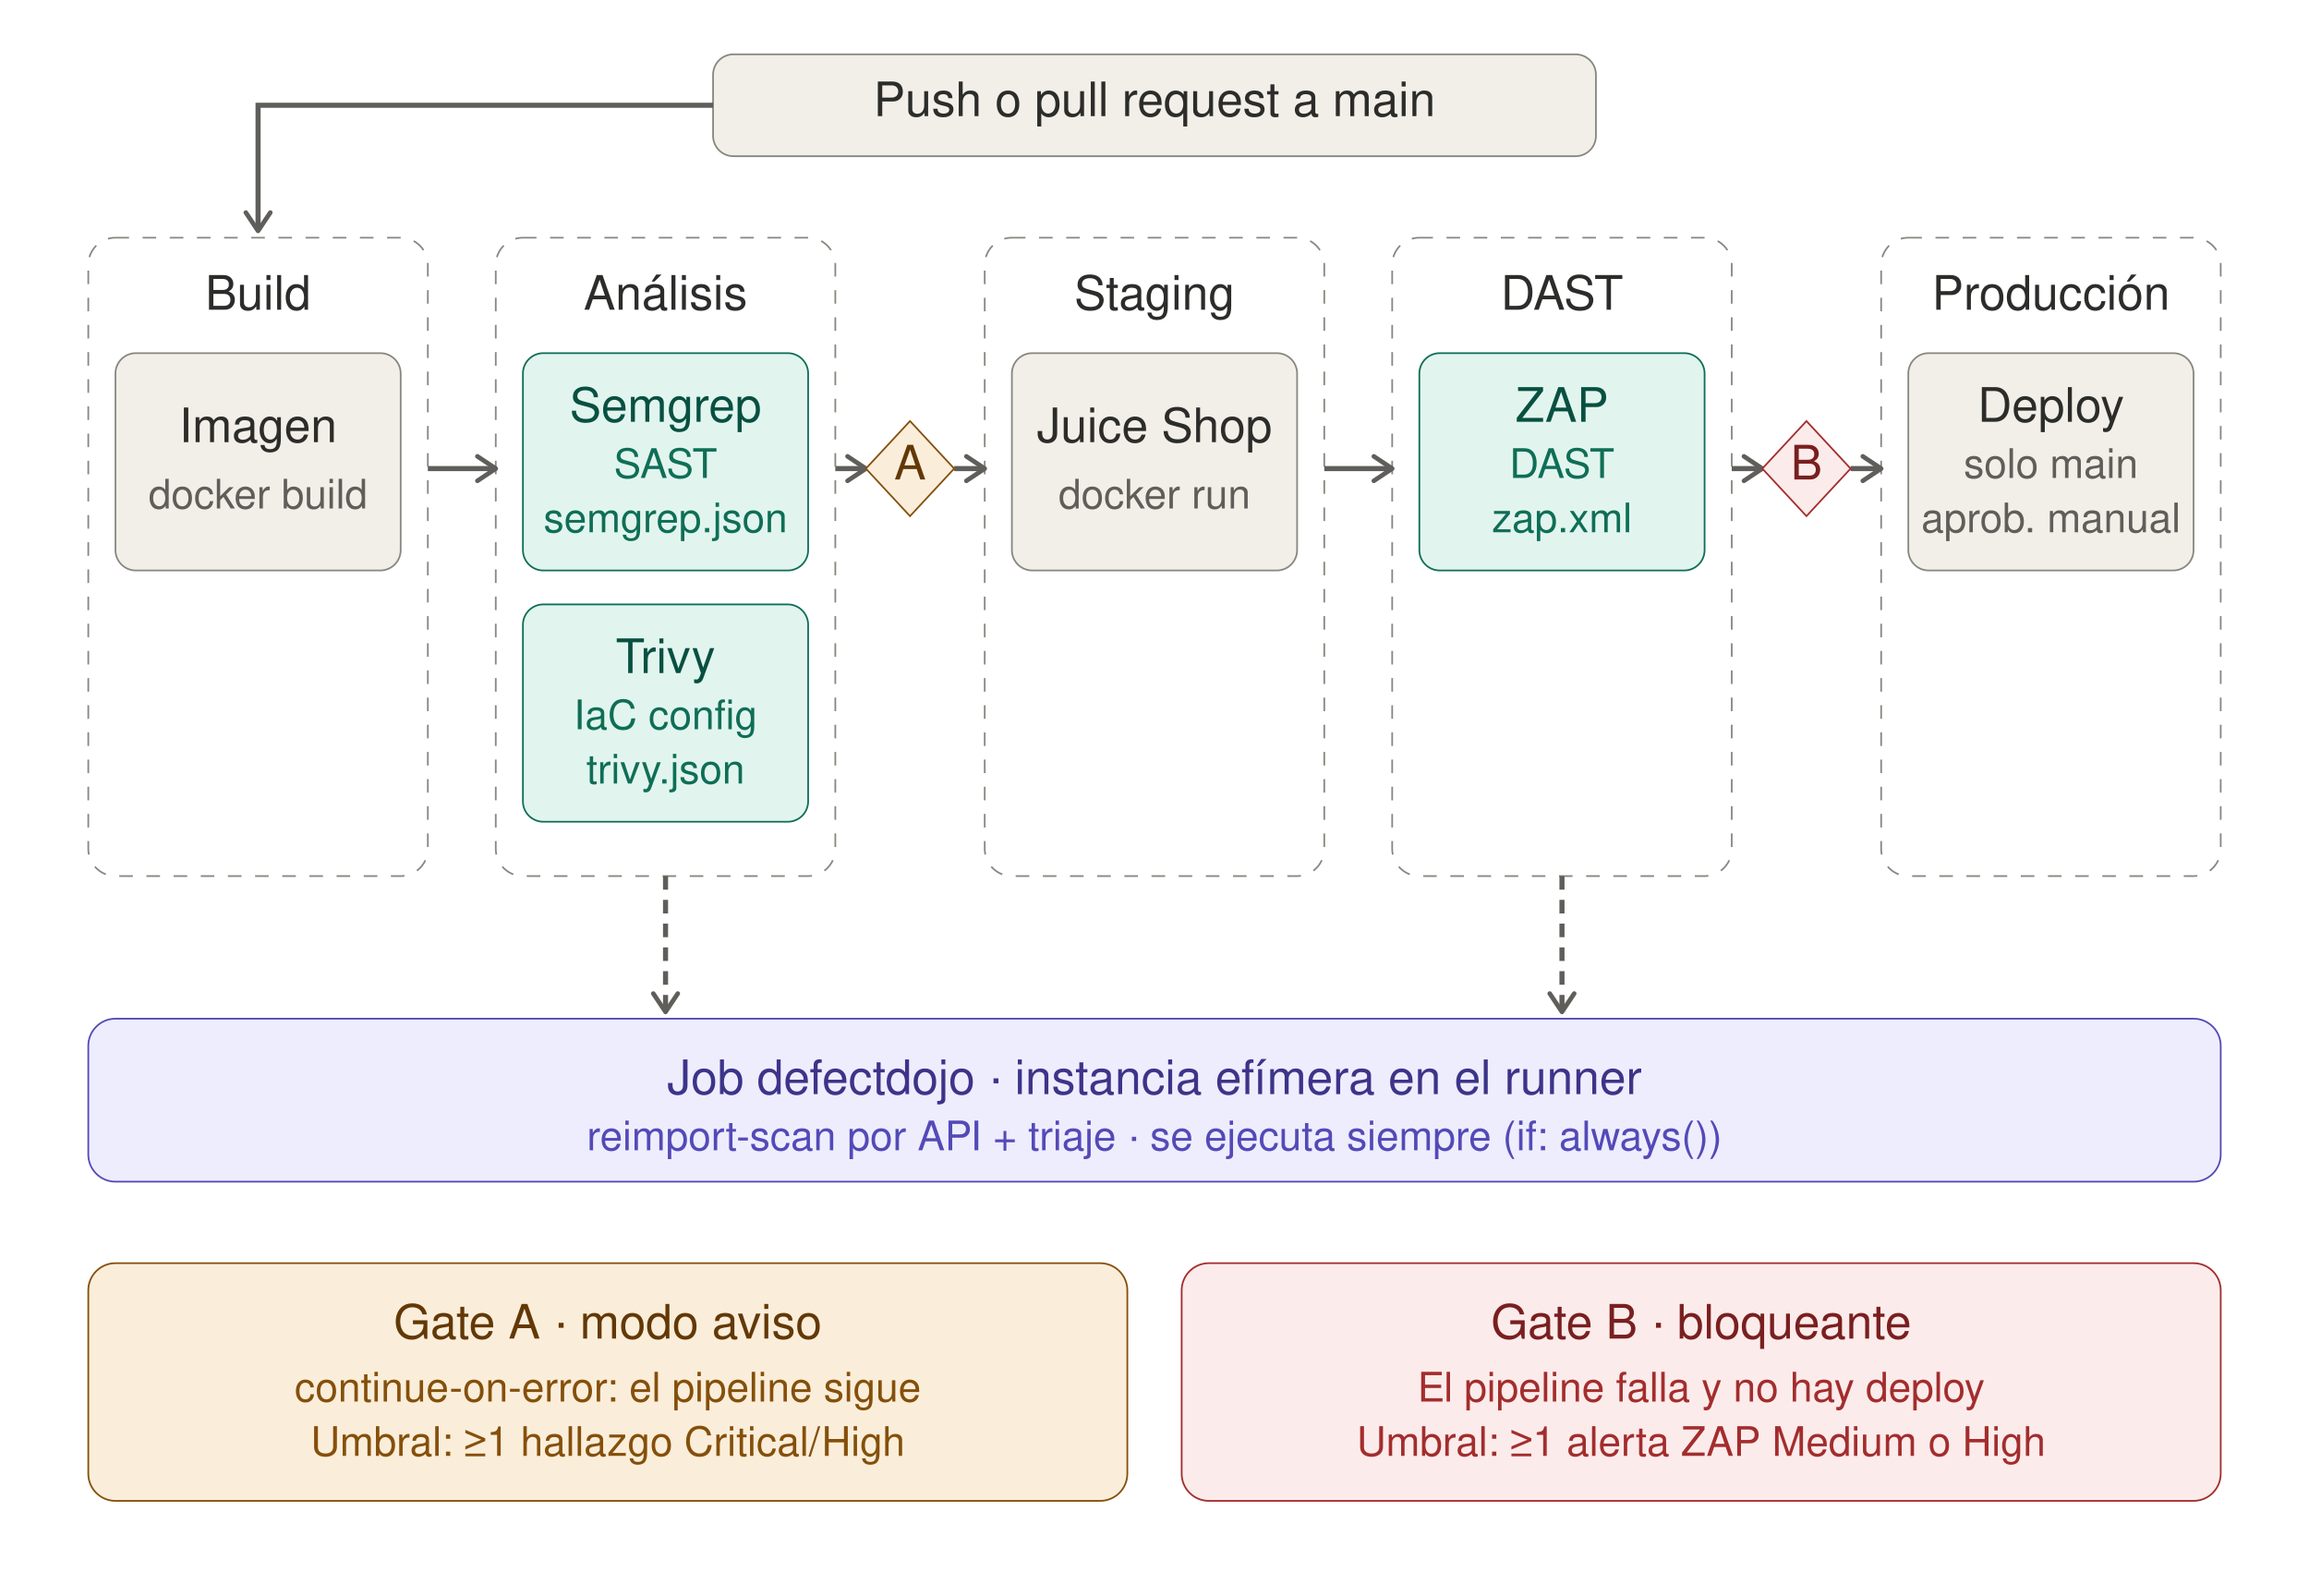
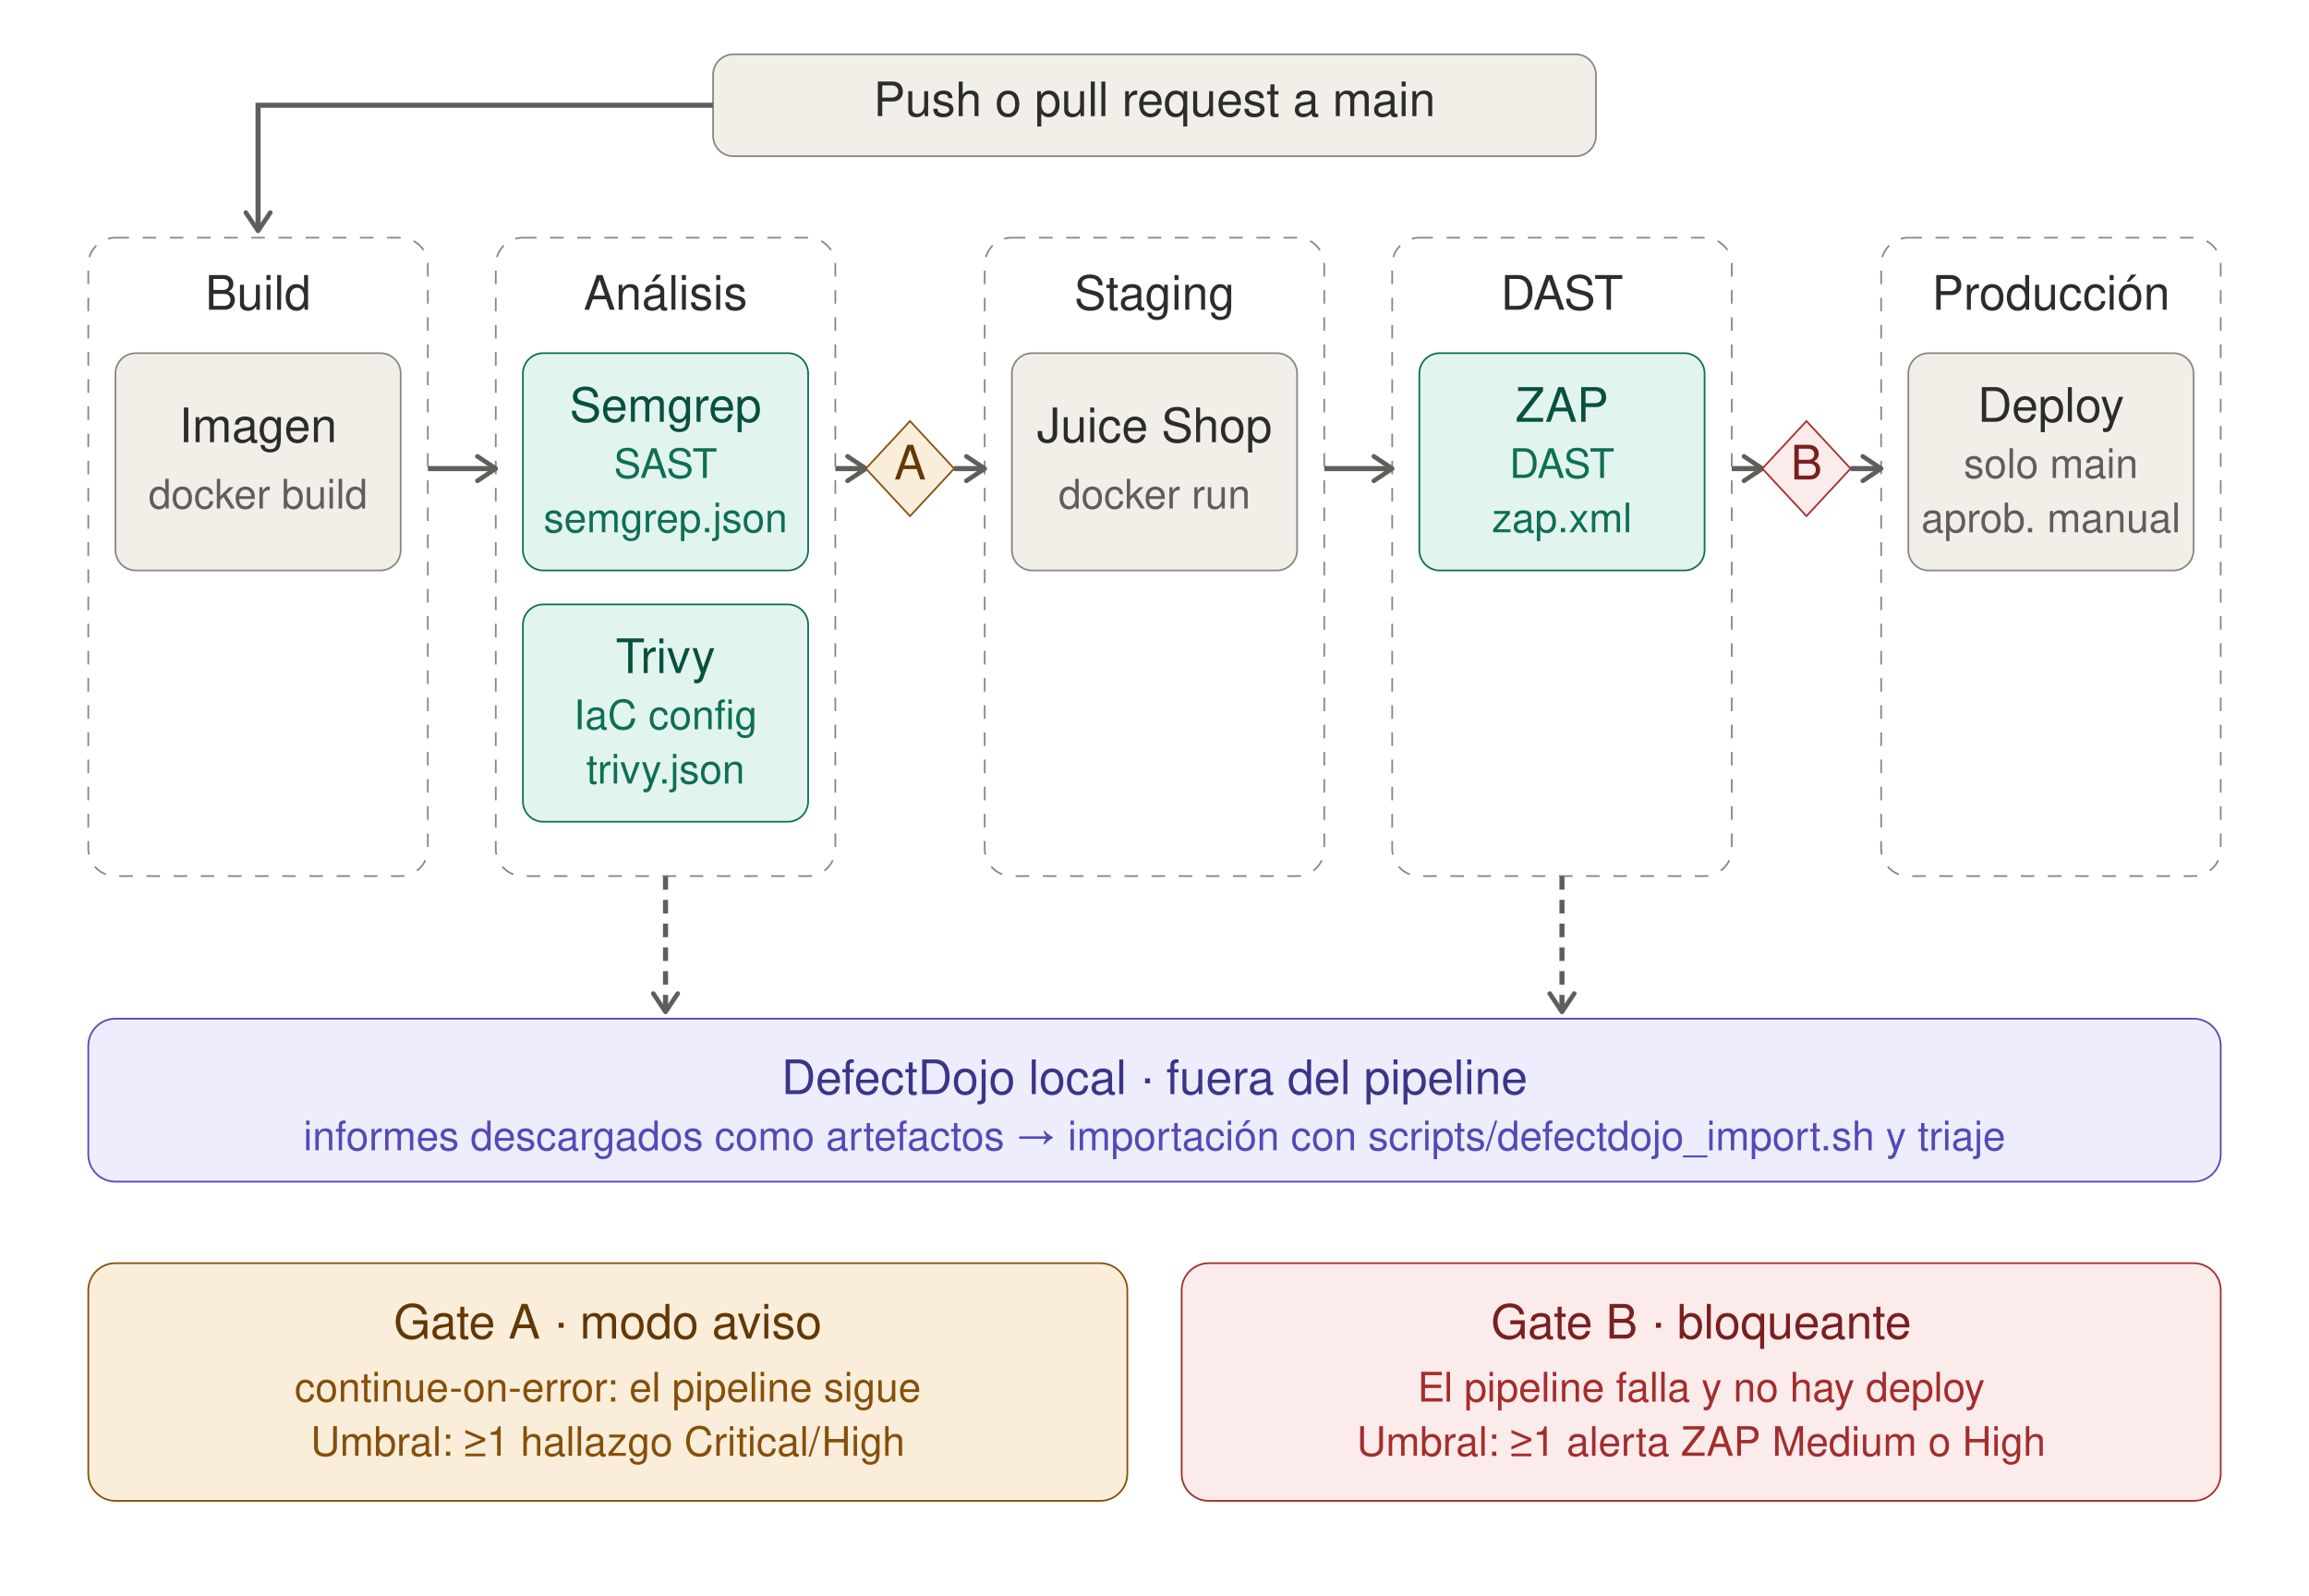
<svg xmlns="http://www.w3.org/2000/svg" width="1360" height="940" viewBox="0 0 680 470" role="img">
  <style>
text{font-family:-apple-system,"Segoe UI",Helvetica,Arial,sans-serif}
.t{font-size:14px;fill:#2C2C2A}
.ts{font-size:12px;fill:#5F5E5A}
.th{font-size:14px;font-weight:500;fill:#2C2C2A}
rect.box,g.box&gt;rect{fill:#F1EFE8;stroke:#888780}
.cont{fill:none;stroke:#888780}
.arr{stroke:#5F5E5A;stroke-width:1.5;fill:none}
.c-teal&gt;rect,.c-teal&gt;polygon{fill:#E1F5EE;stroke:#0F6E56}.c-teal .th{fill:#085041}.c-teal .ts{fill:#0F6E56}
.c-amber&gt;rect,.c-amber&gt;polygon{fill:#FAEEDA;stroke:#854F0B}.c-amber .th{fill:#633806}.c-amber .ts{fill:#854F0B}
.c-red&gt;rect,.c-red&gt;polygon{fill:#FCEBEB;stroke:#A32D2D}.c-red .th{fill:#791F1F}.c-red .ts{fill:#A32D2D}
.c-purple&gt;rect,.c-purple&gt;polygon{fill:#EEEDFE;stroke:#534AB7}.c-purple .th{fill:#3C3489}.c-purple .ts{fill:#534AB7}
</style>
  <defs>
    <marker id="arrow" viewBox="0 0 10 10" refX="8" refY="5" markerWidth="6" markerHeight="6" orient="auto-start-reverse">
      <path d="M2 1L8 5L2 9" fill="none" stroke="#5F5E5A" stroke-width="1.5" stroke-linecap="round" stroke-linejoin="round" />
    </marker>
  </defs>
  <rect width="680" height="470" fill="#FFFFFF" />
  <rect class="box" x="210" y="16" width="260" height="30" rx="6" stroke-width="0.5" />
  <text class="t" x="340" y="31" text-anchor="middle" dominant-baseline="central">Push o pull request a main</text>
  <path d="M210 31 H76 V68" class="arr" fill="none" marker-end="url(#arrow)" />
  <rect class="cont" x="26" y="70" width="100" height="188" rx="8" stroke-width="0.5" stroke-dasharray="4 4" />
  <rect class="cont" x="146" y="70" width="100" height="188" rx="8" stroke-width="0.5" stroke-dasharray="4 4" />
  <rect class="cont" x="290" y="70" width="100" height="188" rx="8" stroke-width="0.5" stroke-dasharray="4 4" />
  <rect class="cont" x="410" y="70" width="100" height="188" rx="8" stroke-width="0.5" stroke-dasharray="4 4" />
  <rect class="cont" x="554" y="70" width="100" height="188" rx="8" stroke-width="0.5" stroke-dasharray="4 4" />
  <text class="th" x="76" y="88" text-anchor="middle" dominant-baseline="central">Build</text>
  <text class="th" x="196" y="88" text-anchor="middle" dominant-baseline="central">Análisis</text>
  <text class="th" x="340" y="88" text-anchor="middle" dominant-baseline="central">Staging</text>
  <text class="th" x="460" y="88" text-anchor="middle" dominant-baseline="central">DAST</text>
  <text class="th" x="604" y="88" text-anchor="middle" dominant-baseline="central">Producción</text>
  <g class="box">
    <rect x="34" y="104" width="84" height="64" rx="6" stroke-width="0.5" />
    <text class="th" x="76" y="127" text-anchor="middle" dominant-baseline="central">Imagen</text>
    <text class="ts" x="76" y="147" text-anchor="middle" dominant-baseline="central">docker build</text>
  </g>
  <g class="c-teal">
    <rect x="154" y="104" width="84" height="64" rx="6" stroke-width="0.5" />
    <text class="th" x="196" y="121" text-anchor="middle" dominant-baseline="central">Semgrep</text>
    <text class="ts" x="196" y="138" text-anchor="middle" dominant-baseline="central">SAST</text>
    <text class="ts" x="196" y="154" text-anchor="middle" dominant-baseline="central">semgrep.json</text>
  </g>
  <g class="c-teal">
    <rect x="154" y="178" width="84" height="64" rx="6" stroke-width="0.5" />
    <text class="th" x="196" y="195" text-anchor="middle" dominant-baseline="central">Trivy</text>
    <text class="ts" x="196" y="212" text-anchor="middle" dominant-baseline="central">IaC config</text>
    <text class="ts" x="196" y="228" text-anchor="middle" dominant-baseline="central">trivy.json</text>
  </g>
  <g class="box">
    <rect x="298" y="104" width="84" height="64" rx="6" stroke-width="0.5" />
    <text class="th" x="340" y="127" text-anchor="middle" dominant-baseline="central">Juice Shop</text>
    <text class="ts" x="340" y="147" text-anchor="middle" dominant-baseline="central">docker run</text>
  </g>
  <g class="c-teal">
    <rect x="418" y="104" width="84" height="64" rx="6" stroke-width="0.5" />
    <text class="th" x="460" y="121" text-anchor="middle" dominant-baseline="central">ZAP</text>
    <text class="ts" x="460" y="138" text-anchor="middle" dominant-baseline="central">DAST</text>
    <text class="ts" x="460" y="154" text-anchor="middle" dominant-baseline="central">zap.xml</text>
  </g>
  <g class="box">
    <rect x="562" y="104" width="84" height="64" rx="6" stroke-width="0.5" />
    <text class="th" x="604" y="121" text-anchor="middle" dominant-baseline="central">Deploy</text>
    <text class="ts" x="604" y="138" text-anchor="middle" dominant-baseline="central">solo main</text>
    <text class="ts" x="604" y="154" text-anchor="middle" dominant-baseline="central">aprob. manual</text>
  </g>
  <line x1="126" y1="138" x2="146" y2="138" class="arr" marker-end="url(#arrow)" />
  <line x1="246" y1="138" x2="255" y2="138" class="arr" marker-end="url(#arrow)" />
  <line x1="281" y1="138" x2="290" y2="138" class="arr" marker-end="url(#arrow)" />
  <line x1="390" y1="138" x2="410" y2="138" class="arr" marker-end="url(#arrow)" />
  <line x1="510" y1="138" x2="519" y2="138" class="arr" marker-end="url(#arrow)" />
  <line x1="545" y1="138" x2="554" y2="138" class="arr" marker-end="url(#arrow)" />
  <g class="c-amber">
    <polygon points="268,124 281,138 268,152 255,138" stroke-width="0.5" />
    <text class="th" x="268" y="138" text-anchor="middle" dominant-baseline="central">A</text>
  </g>
  <g class="c-red">
    <polygon points="532,124 545,138 532,152 519,138" stroke-width="0.5" />
    <text class="th" x="532" y="138" text-anchor="middle" dominant-baseline="central">B</text>
  </g>
  <line x1="196" y1="258" x2="196" y2="298" class="arr" stroke-dasharray="4 3" marker-end="url(#arrow)" />
  <line x1="460" y1="258" x2="460" y2="298" class="arr" stroke-dasharray="4 3" marker-end="url(#arrow)" />
  <g class="c-purple">
    <rect x="26" y="300" width="628" height="48" rx="8" stroke-width="0.5" />
-     <text class="th" x="340" y="319" text-anchor="middle" dominant-baseline="central">Job defectdojo · instancia efímera en el runner</text>
-     <text class="ts" x="340" y="336" text-anchor="middle" dominant-baseline="central">reimport-scan por API + triaje · se ejecuta siempre (if: always())</text>
+     <text class="th" x="340" y="319" text-anchor="middle" dominant-baseline="central">DefectDojo local · fuera del pipeline</text>
+     <text class="ts" x="340" y="336" text-anchor="middle" dominant-baseline="central">informes descargados como artefactos → importación con scripts/defectdojo_import.sh y triaje</text>
  </g>
  <g class="c-amber">
    <rect x="26" y="372" width="306" height="70" rx="8" stroke-width="0.5" />
    <text class="th" x="179" y="391" text-anchor="middle" dominant-baseline="central">Gate A · modo aviso</text>
    <text class="ts" x="179" y="410" text-anchor="middle" dominant-baseline="central">continue-on-error: el pipeline sigue</text>
    <text class="ts" x="179" y="426" text-anchor="middle" dominant-baseline="central">Umbral: ≥1 hallazgo Critical/High</text>
  </g>
  <g class="c-red">
    <rect x="348" y="372" width="306" height="70" rx="8" stroke-width="0.5" />
    <text class="th" x="501" y="391" text-anchor="middle" dominant-baseline="central">Gate B · bloqueante</text>
    <text class="ts" x="501" y="410" text-anchor="middle" dominant-baseline="central">El pipeline falla y no hay deploy</text>
    <text class="ts" x="501" y="426" text-anchor="middle" dominant-baseline="central">Umbral: ≥1 alerta ZAP Medium o High</text>
  </g>
</svg>
